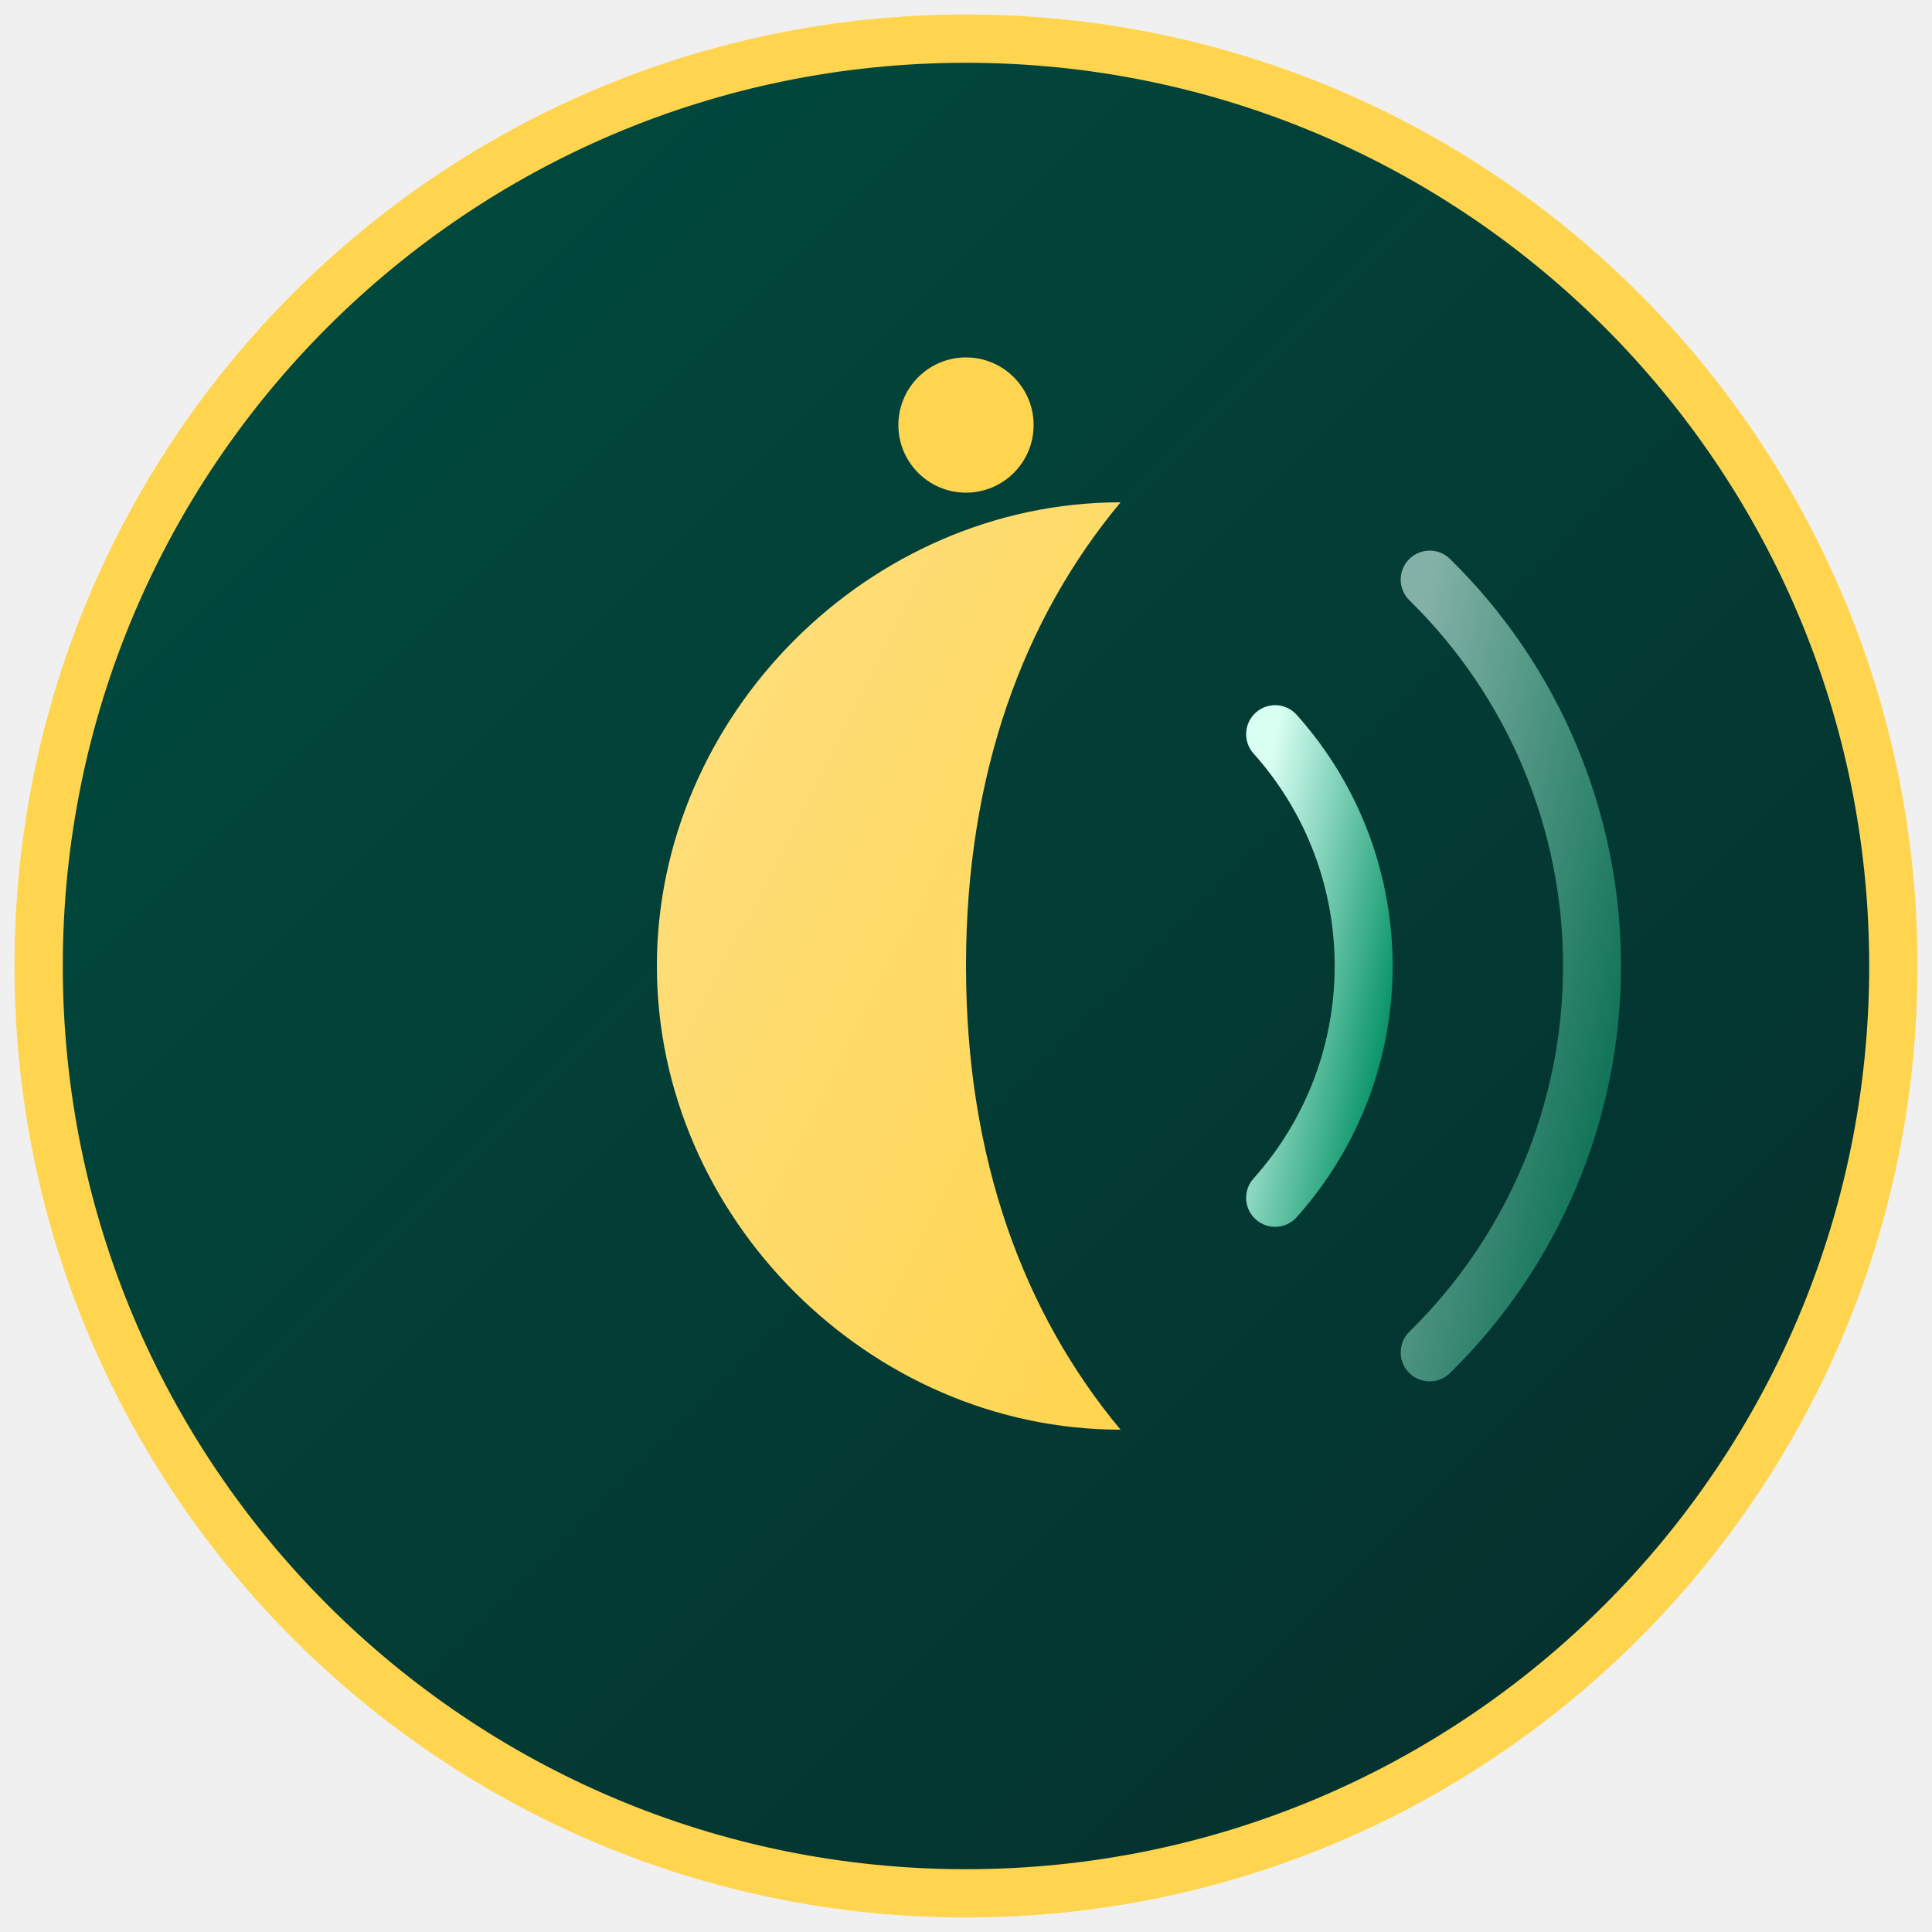
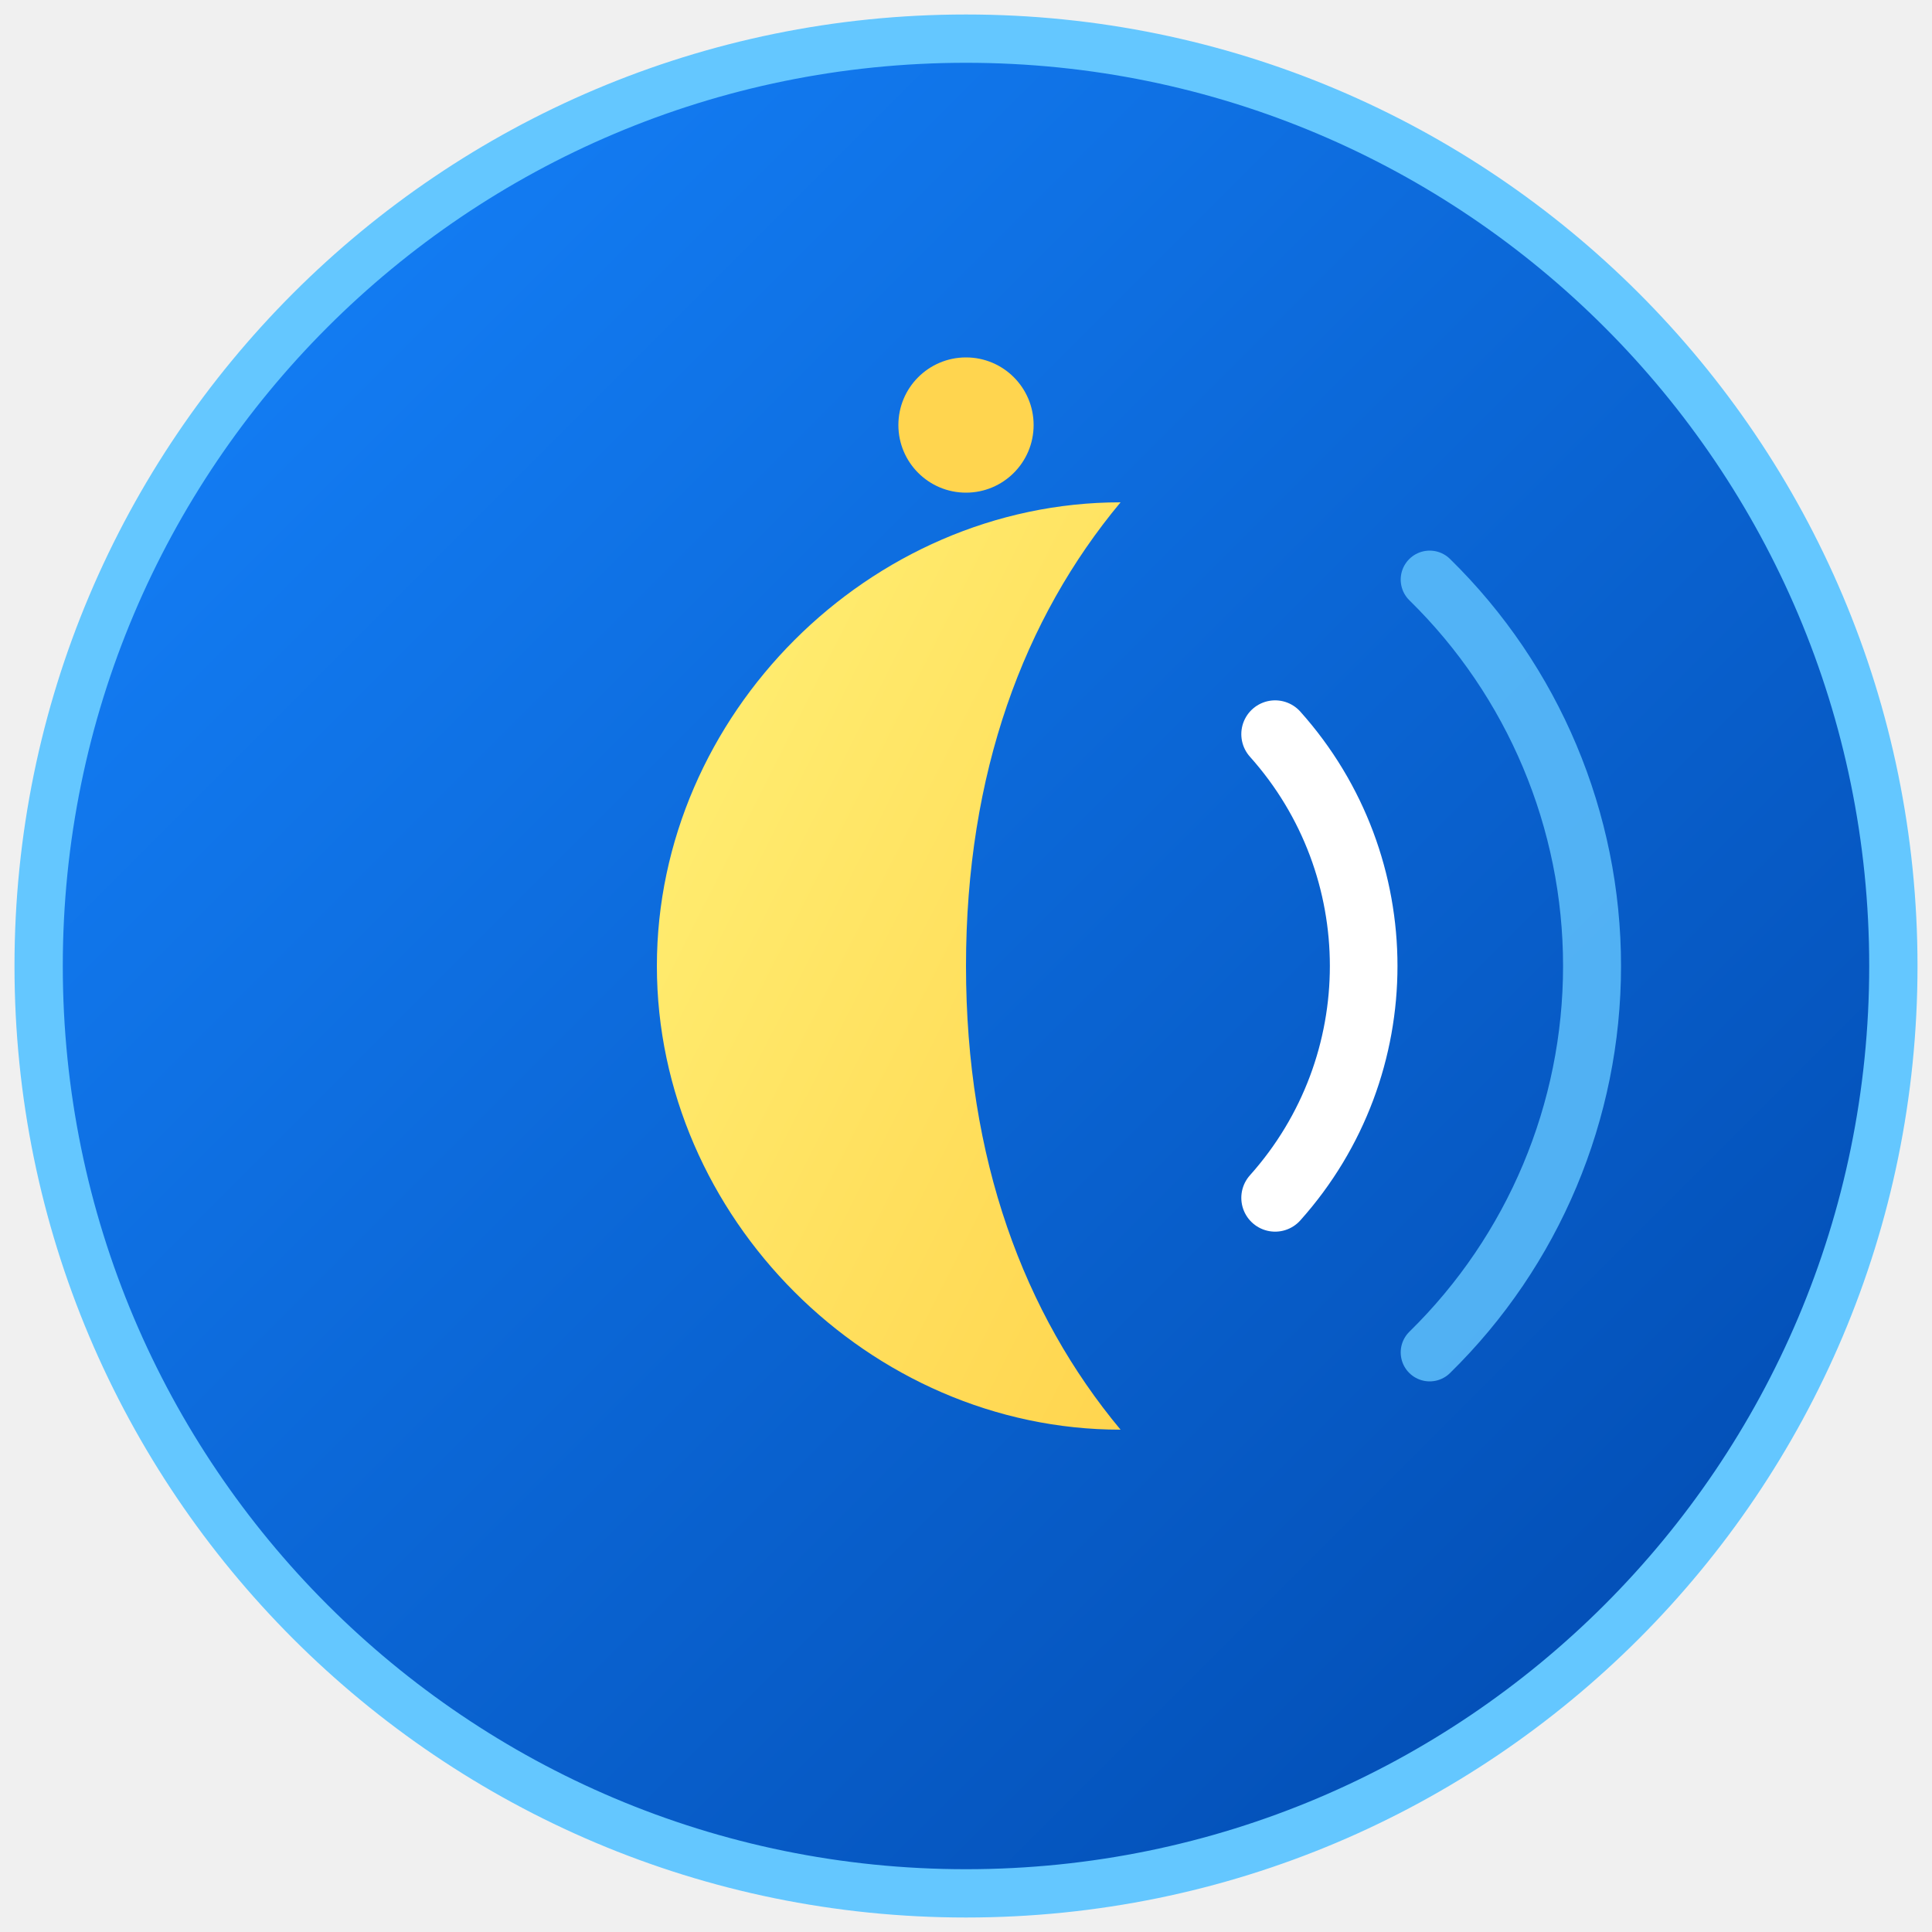
<svg xmlns="http://www.w3.org/2000/svg" viewBox="0 0 100 100">
  <defs>
    <linearGradient id="fav-bg" x1="0%" y1="0%" x2="100%" y2="100%">
-       <stop offset="0%" stop-color="#004D40" />
-       <stop offset="100%" stop-color="#062D2B" />
+       <stop offset="0%" stop-color="#1685FF" />
+       <stop offset="100%" stop-color="#0047AB" />
    </linearGradient>
    <linearGradient id="fav-gold" x1="0%" y1="0%" x2="100%" y2="100%">
-       <stop offset="0%" stop-color="#FFE082" />
+       <stop offset="0%" stop-color="#FFF176" />
      <stop offset="100%" stop-color="#FFD54F" />
    </linearGradient>
-     <linearGradient id="fav-mint" x1="0%" y1="0%" x2="100%" y2="100%">
-       <stop offset="0%" stop-color="#D9FFF3" />
-       <stop offset="100%" stop-color="#008F62" />
-     </linearGradient>
  </defs>
-   <circle cx="50" cy="50" r="48" fill="url(#fav-bg)" stroke="#FFD54F" stroke-width="2.5" />
+   <circle cx="50" cy="50" r="48" fill="url(#fav-bg)" stroke="#64C7FF" stroke-width="2.5" />
  <path d="M 58 26 C 45 26 34 37 34 50 C 34 63 45 74 58 74 C 53 68 50 60 50 50 C 50 40 53 32 58 26 Z" fill="url(#fav-gold)" />
-   <path d="M 66 38 A 18 18 0 0 1 66 62" fill="none" stroke="url(#fav-mint)" stroke-width="3" stroke-linecap="round" />
-   <path d="M 74 30 A 28 28 0 0 1 74 70" fill="none" stroke="url(#fav-mint)" stroke-width="3" stroke-linecap="round" opacity="0.6" />
+   <path d="M 66 38 A 18 18 0 0 1 66 62" fill="none" stroke="#FFFFFF" stroke-width="3.5" stroke-linecap="round" />
+   <path d="M 74 30 A 28 28 0 0 1 74 70" fill="none" stroke="#64C7FF" stroke-width="3" stroke-linecap="round" opacity="0.8" />
  <circle cx="50" cy="22" r="3.5" fill="#FFD54F" />
</svg>
